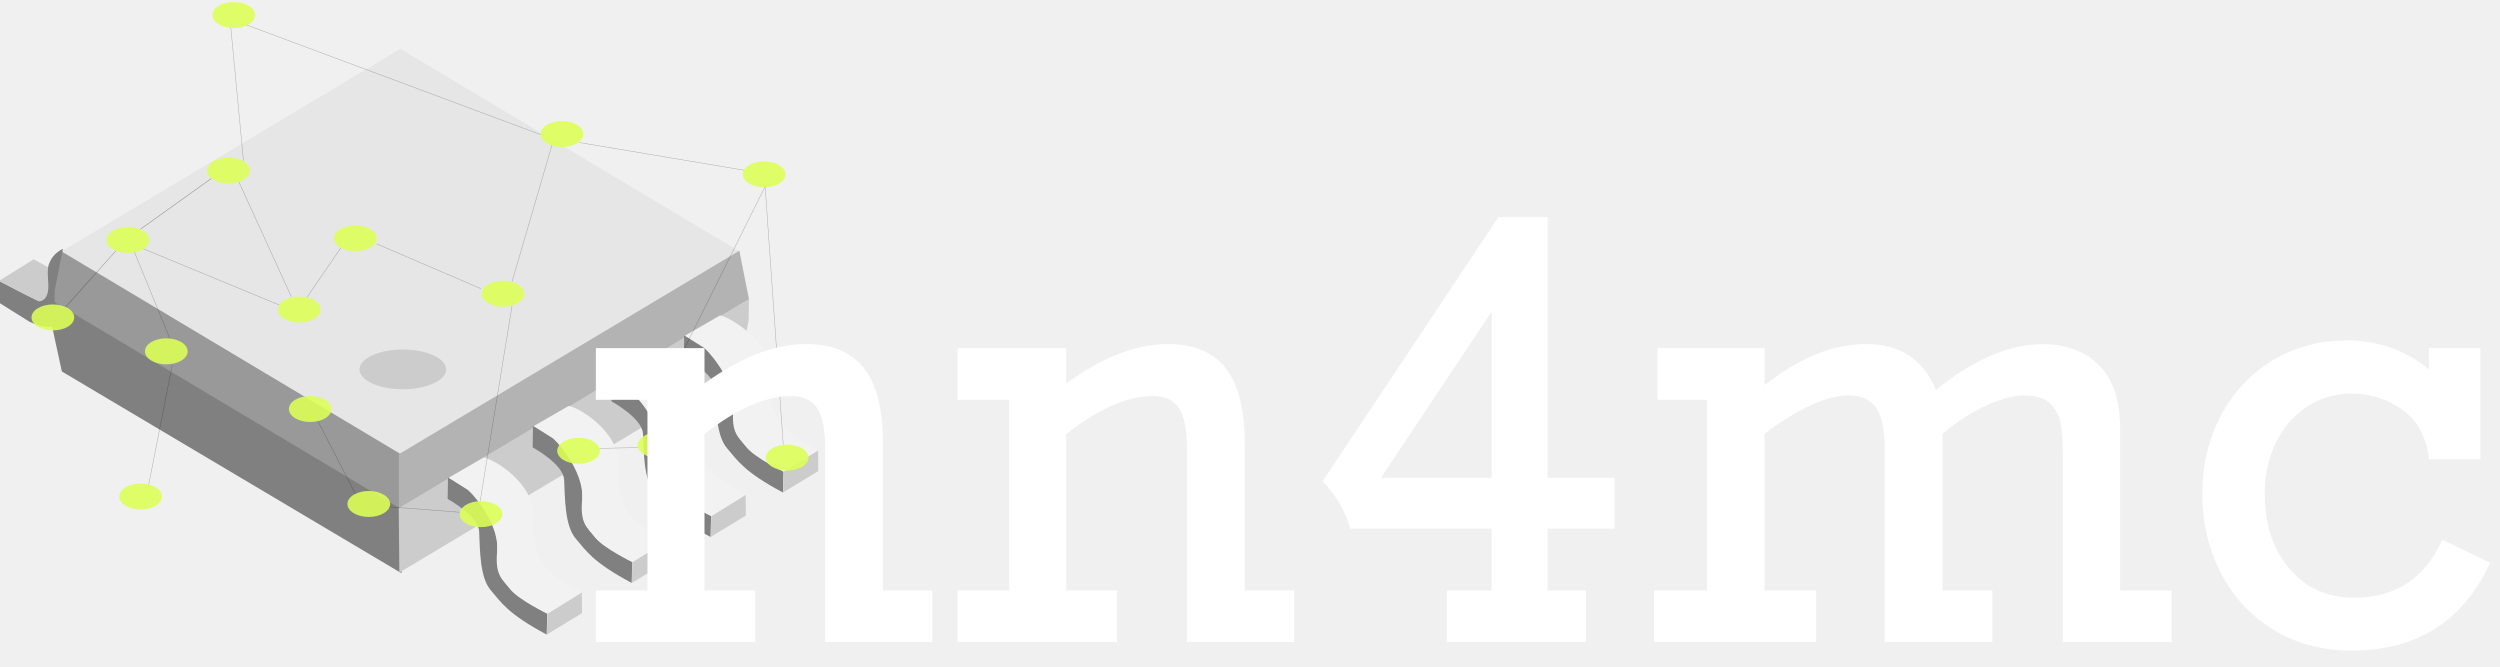
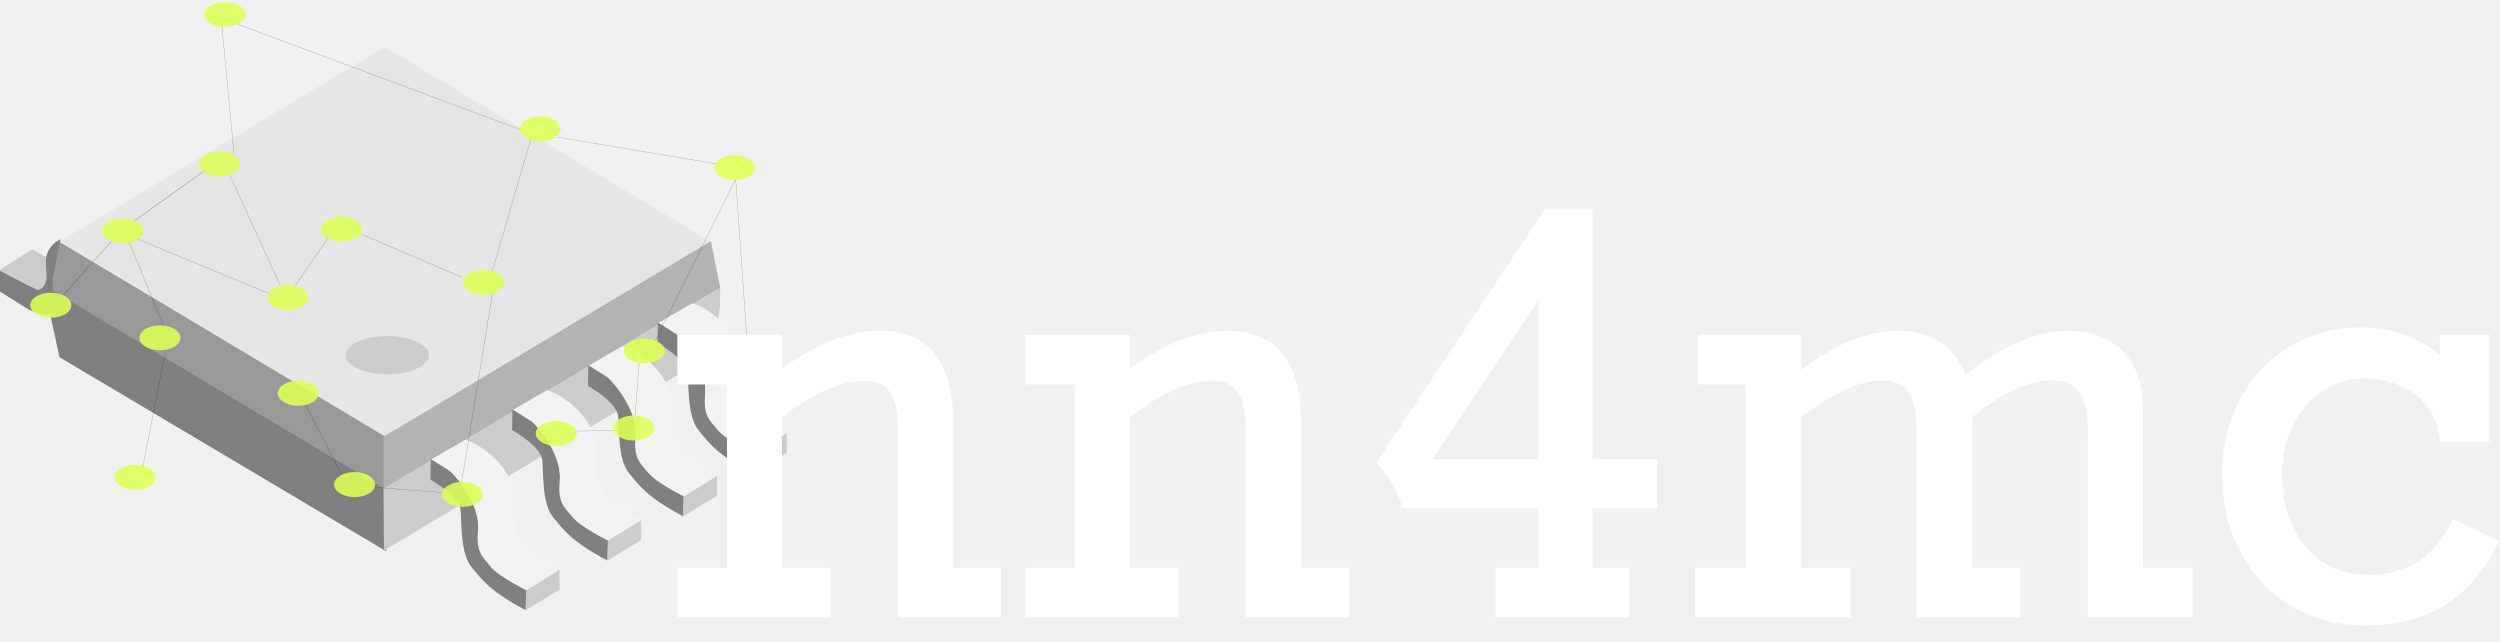
- <svg xmlns="http://www.w3.org/2000/svg" height="2000" width="7500" xml:space="preserve" viewBox="0 0 7500 2000" y="0px" x="0px" id="Layer_1" version="1.1">
+ <svg xmlns="http://www.w3.org/2000/svg" height="2000" width="7800" xml:space="preserve" viewBox="0 0 7800 2000" y="0px" x="0px" id="Layer_1" version="1.1">
  <defs id="defs95" />
  <style id="style2" type="text/css">
	.st0{fill-rule:evenodd;clip-rule:evenodd;fill:#E6E6E6;}
	.st1{fill-rule:evenodd;clip-rule:evenodd;fill:#999999;}
	.st2{fill-rule:evenodd;clip-rule:evenodd;fill:#B3B3B3;}
	.st3{fill-rule:evenodd;clip-rule:evenodd;fill:#808080;}
	.st4{fill-rule:evenodd;clip-rule:evenodd;fill:#CCCCCC;}
	.st5{fill-rule:evenodd;clip-rule:evenodd;fill:#F2F2F2;}
	.st6{fill:#CCCCCC;}
	
		.st7{fill-rule:evenodd;clip-rule:evenodd;fill:#CCCCCC;stroke:#000000;stroke-width:0.894;stroke-miterlimit:3.2;stroke-opacity:0.374;}
	.st8{opacity:0.43;fill:none;stroke:#000000;stroke-width:0.894;stroke-miterlimit:3.2;enable-background:new    ;}
	.st9{opacity:0.29;fill:none;stroke:#000000;stroke-width:0.894;stroke-miterlimit:3.2;enable-background:new    ;}
	.st10{opacity:0.879;fill:#DDFF55;enable-background:new    ;}
	.st11{fill:#FFB700;}
	.st12{fill:none;}
</style>
  <g transform="matrix(1.57584,0,0,1.568158,-91.85113,-479.913)" id="g74">
    <g transform="translate(0,-485.4334)" id="layer8">
	</g>
    <g transform="translate(0,-485.4334)" id="layer2">
	</g>
    <g transform="translate(0,-485.4334)" id="layer3">
	</g>
    <g transform="translate(0,-485.4334)" id="layer4">
	</g>
    <g transform="translate(0,-485.4334)" id="layer6">
	</g>
    <g transform="translate(0,-485.4334)" id="layer5">
      <g transform="matrix(1.117876,0,0,1.117876,-85.12749,-23.58649)" id="g4324">
        <g transform="translate(-228.2106,448.2342)" id="g4357">
          <path style="clip-rule:evenodd;fill:#e6e6e6;fill-rule:evenodd" d="m 459.34,712.26 578.95,-347.75 579.41,347.75 -579.72,347.96 z" class="st0" id="path4159" />
          <path style="clip-rule:evenodd;fill:#999999;fill-rule:evenodd" d="m 461.01,710.98 -18.08,84.03 596.87,357.35 v -93.83 z" class="st1" id="path4161" />
          <path style="clip-rule:evenodd;fill:#b3b3b3;fill-rule:evenodd" d="m 1035.86,1058.12 v 94.39 l 596.49,-357.61 -16.76,-84.97 z" class="st2" id="path4163" />
          <path style="clip-rule:evenodd;fill:#808080;fill-rule:evenodd" d="m 442.9,793.99 0.36,36.42 18.55,86.18 578.48,345.29 -0.09,-109.85 z" class="st3" id="path4165" />
          <path style="clip-rule:evenodd;fill:#cccccc;fill-rule:evenodd" d="m 1035.55,1150.45 1.04,110.27 579.11,-348.21 15.78,-84.08 0.49,-36.06 -583.96,350.58 z" class="st4" id="path4251" />
          <g transform="translate(202.8649,-164.5029)" id="g4173-0">
            <path style="clip-rule:evenodd;fill:#808080;fill-rule:evenodd" d="m 916.54,1262.69 c 0,1.93 -0.52,36.64 -0.52,36.64 0,0 52.36,28.49 53.61,55.46 1.46,31.67 0.97,78.73 19.74,100.62 17.91,20.89 28.47,40.09 95.3,75.94 l 0.89,-35.84 c 0,0 -50.62,-26.42 -63.86,-43.33 -13.24,-16.92 -20.15,-20.1 -20.69,-49.75 -0.55,-29.5 2.56,-64.88 -32.14,-101.76 -29.76,-31.63 -52.33,-37.98 -52.33,-37.98 z" class="st3" id="path4167-9" />
            <path style="clip-rule:evenodd;fill:#cccccc;fill-rule:evenodd" d="m 1085.82,1495.69 58.68,-36.64 0.26,35.67 -59.85,36.52 z" class="st4" id="path4169-3" />
            <path style="clip-rule:evenodd;fill:#f2f2f2;fill-rule:evenodd" d="m 917.58,1263.05 59.2,-34.34 c 5.02,-3.51 90.17,38.63 85.44,105.3 -4.59,64.7 24.29,88.72 48.53,105.58 l 33.82,19.47 -58.68,36.52 c 0,0 -48.4,-23.02 -63.42,-41.96 -15.02,-18.94 -25.83,-24.42 -22.2,-65.05 3.63,-40.63 -31.68,-87.9 -49.2,-104.35 z" class="st5" id="path4171-6" />
          </g>
          <g transform="translate(253.2928,-197.5444)" id="g4173-3-0">
            <path style="clip-rule:evenodd;fill:#808080;fill-rule:evenodd" d="m 1010.86,1207.39 c 0,1.93 -0.52,36.64 -0.52,36.64 0,0 52.36,28.49 53.61,55.46 1.46,31.67 0.97,78.73 19.74,100.62 17.91,20.89 28.47,40.09 95.3,75.94 l 0.89,-35.84 c 0,0 -50.62,-26.42 -63.86,-43.33 -13.24,-16.92 -20.15,-20.1 -20.69,-49.75 -0.55,-29.5 2.56,-64.88 -32.14,-101.76 -29.76,-31.62 -52.33,-37.98 -52.33,-37.98 z" class="st3" id="path4167-6-6" />
            <path style="clip-rule:evenodd;fill:#cccccc;fill-rule:evenodd" d="m 1180.14,1440.39 58.68,-36.64 0.26,35.67 -59.85,36.52 z" class="st4" id="path4169-7-2" />
            <path style="clip-rule:evenodd;fill:#f2f2f2;fill-rule:evenodd" d="m 1011.9,1207.75 59.2,-34.34 c 5.02,-3.51 90.17,38.63 85.44,105.29 -4.59,64.7 24.29,88.72 48.53,105.58 l 33.82,19.47 -58.68,36.52 c 0,0 -48.4,-23.02 -63.42,-41.96 -15.01,-18.94 -25.83,-24.42 -22.2,-65.05 3.63,-40.63 -31.68,-87.9 -49.2,-104.35 z" class="st5" id="path4171-5-6" />
          </g>
          <g transform="translate(343.0228,-255.4347)" id="g4173-3-3-9-8">
            <path style="clip-rule:evenodd;fill:#808080;fill-rule:evenodd" d="m 1178.69,1110.51 c 0,1.93 -0.52,36.64 -0.52,36.64 0,0 52.36,28.49 53.61,55.46 1.46,31.67 0.97,78.73 19.74,100.62 17.91,20.89 28.47,40.09 95.3,75.94 l 0.89,-35.84 c 0,0 -50.62,-26.42 -63.86,-43.33 -13.24,-16.92 -20.15,-20.1 -20.69,-49.75 -0.55,-29.5 2.56,-64.88 -32.14,-101.76 -29.76,-31.62 -52.33,-37.98 -52.33,-37.98 z" class="st3" id="path4167-6-5-1-7" />
            <path style="clip-rule:evenodd;fill:#cccccc;fill-rule:evenodd" d="m 1347.97,1343.51 58.68,-36.64 0.26,35.67 -59.85,36.52 z" class="st4" id="path4169-7-6-2-9" />
            <path style="clip-rule:evenodd;fill:#f2f2f2;fill-rule:evenodd" d="m 1179.73,1110.88 59.2,-34.34 c 5.02,-3.51 90.17,38.63 85.44,105.3 -4.59,64.7 24.29,88.72 48.53,105.58 l 33.82,19.47 -58.68,36.52 c 0,0 -48.4,-23.02 -63.42,-41.96 -15.02,-18.94 -25.83,-24.42 -22.2,-65.05 3.64,-40.63 -31.68,-87.9 -49.2,-104.35 z" class="st5" id="path4171-5-2-7-2" />
          </g>
          <g transform="translate(300.0799,-226.9741)" id="g4173-3-3-9-8-0">
            <path style="clip-rule:evenodd;fill:#808080;fill-rule:evenodd" d="m 1098.37,1158.14 c 0,1.93 -0.52,36.64 -0.52,36.64 0,0 52.36,28.49 53.61,55.46 1.46,31.67 0.97,78.73 19.74,100.62 17.91,20.89 28.47,40.09 95.3,75.94 l 0.89,-35.84 c 0,0 -50.62,-26.42 -63.86,-43.33 -13.24,-16.92 -20.15,-20.1 -20.69,-49.75 -0.55,-29.5 2.56,-64.88 -32.14,-101.76 -29.76,-31.62 -52.33,-37.98 -52.33,-37.98 z" class="st3" id="path4167-6-5-1-7-2" />
            <path style="clip-rule:evenodd;fill:#cccccc;fill-rule:evenodd" d="m 1267.65,1391.14 58.68,-36.64 0.26,35.67 -59.85,36.52 z" class="st4" id="path4169-7-6-2-9-3" />
            <path style="clip-rule:evenodd;fill:#f2f2f2;fill-rule:evenodd" d="m 1099.41,1158.5 59.2,-34.34 c 5.02,-3.51 90.17,38.63 85.44,105.29 -4.59,64.7 24.29,88.72 48.53,105.58 l 33.82,19.47 -58.68,36.52 c 0,0 -48.4,-23.02 -63.42,-41.96 -15.02,-18.94 -25.83,-24.42 -22.2,-65.05 3.63,-40.63 -31.68,-87.9 -49.2,-104.35 z" class="st5" id="path4171-5-2-7-2-7" />
          </g>
          <path style="clip-rule:evenodd;fill:#808080;fill-rule:evenodd" d="m 463.73,706.68 -14.02,70.61 -0.52,35.06 4.15,19.83 c 0,0 -2.86,19.1 -46.73,-0.73 l -51.41,-32.4 -0.78,-38.21 c 0,0 64.87,35.97 69.06,34.1 0,0 19.47,-1.21 13.24,-43.53 0.01,0.01 -1.81,-31.19 27.01,-44.73 z" class="st3" id="path4330-5" />
          <path style="clip-rule:evenodd;fill:#cccccc;fill-rule:evenodd" d="m 439.2,738.72 -25.31,-14.15 -59.46,37.24 67.89,34.82 c 0,0 18.69,1.33 16.36,-31.07 -2.34,-32.4 0.52,-26.84 0.52,-26.84 z" class="st4" id="path4332-9" />
        </g>
        <ellipse style="fill:#cccccc" ry="34" rx="73.74" cy="1361.27" cx="814.3" class="st6" id="path4382" />
      </g>
      <path style="clip-rule:evenodd;fill:#cccccc;fill-rule:evenodd;stroke:#000000;stroke-width:0.894;stroke-miterlimit:3.2;stroke-opacity:0.374" d="m 182.75,1379.28 96.36,-108.13" class="st7" id="path4671" />
      <path style="opacity:0.43;fill:none;stroke:#000000;stroke-width:0.894;stroke-miterlimit:3.2;enable-background:new" d="M 325.55,1230.06 460.8,1132.74" class="st8" id="path4673" />
      <path style="opacity:0.29;fill:none;stroke:#000000;stroke-width:0.894;stroke-miterlimit:3.2;enable-background:new" d="M 521.78,1099.1 497.56,842.95" class="st9" id="path4675" />
      <path style="opacity:0.29;fill:none;stroke:#000000;stroke-width:0.894;stroke-miterlimit:3.2;enable-background:new" d="m 527.52,839.13 563.15,211.03" class="st9" id="path4677" />
      <path style="opacity:0.29;fill:none;stroke:#000000;stroke-width:0.894;stroke-miterlimit:3.2;enable-background:new" d="m 1160.87,1064.12 316.67,53.43" class="st9" id="path4679" />
      <path style="opacity:0.29;fill:none;stroke:#000000;stroke-width:0.894;stroke-miterlimit:3.2;enable-background:new" d="m 1355.01,1470.7 159.89,-322.5 34.47,493.97" class="st9" id="path4681" />
      <path style="opacity:0.29;fill:none;stroke:#000000;stroke-width:0.894;stroke-miterlimit:3.2;enable-background:new" d="m 1323.61,1513.71 -8,105.33" class="st9" id="path4683" />
      <path style="opacity:0.29;fill:none;stroke:#000000;stroke-width:0.894;stroke-miterlimit:3.2;enable-background:new" d="m 1272.92,1647.71 -73.88,1.53" class="st9" id="path4685" />
      <path style="opacity:0.29;fill:none;stroke:#000000;stroke-width:0.894;stroke-miterlimit:3.2;enable-background:new" d="m 1109.15,1068.89 -75.94,261.12" class="st9" id="path4687" />
      <path style="opacity:0.29;fill:none;stroke:#000000;stroke-width:0.894;stroke-miterlimit:3.2;enable-background:new" d="m 775.44,1258.14 198.66,85.64" class="st9" id="path4689" />
      <path style="opacity:0.29;fill:none;stroke:#000000;stroke-width:0.894;stroke-miterlimit:3.2;enable-background:new" d="m 707.31,1265.4 -64.85,95.19" class="st9" id="path4691" />
      <path style="opacity:0.29;fill:none;stroke:#000000;stroke-width:0.894;stroke-miterlimit:3.2;enable-background:new" d="m 327.22,1265.78 263.11,109.34" class="st9" id="path4693" />
      <path style="opacity:0.29;fill:none;stroke:#000000;stroke-width:0.894;stroke-miterlimit:3.2;enable-background:new" d="M 512.75,1138.86 612.9,1359.07" class="st9" id="path4695" />
      <path style="opacity:0.29;fill:none;stroke:#000000;stroke-width:0.894;stroke-miterlimit:3.2;enable-background:new" d="m 314.08,1273.43 67.32,165.16" class="st9" id="path4697" />
      <path style="opacity:0.29;fill:none;stroke:#000000;stroke-width:0.894;stroke-miterlimit:3.2;enable-background:new" d="m 386.32,1489.05 -44.95,229.77" class="st9" id="path4699" />
      <path style="opacity:0.29;fill:none;stroke:#000000;stroke-width:0.894;stroke-miterlimit:3.2;enable-background:new" d="m 663.18,1596.67 71.83,139.64" class="st9" id="path4701" />
      <path style="opacity:0.29;fill:none;stroke:#000000;stroke-width:0.894;stroke-miterlimit:3.2;enable-background:new" d="m 800.17,1761.06 133.5,10.42" class="st9" id="path4703" />
      <path style="opacity:0.29;fill:none;stroke:#000000;stroke-width:0.894;stroke-miterlimit:3.2;enable-background:new" d="m 1033.21,1375.89 -60.85,374.38" class="st9" id="path4705" />
      <ellipse style="opacity:0.879;fill:#ddff55;enable-background:new" ry="24.87" rx="40.63" cy="1250.61" cx="301.75" class="st10" id="path4404" />
      <ellipse style="opacity:0.879;fill:#ddff55;enable-background:new" ry="24.87" rx="40.63" cy="1247.36" cx="734.78" class="st10" id="path4404-2" />
      <ellipse style="opacity:0.879;fill:#ddff55;enable-background:new" ry="24.87" rx="40.63" cy="1117.6" cx="493.3" class="st10" id="path4404-2-2" />
      <ellipse style="opacity:0.879;fill:#ddff55;enable-background:new" ry="24.87" rx="40.63" cy="1047.84" cx="1128.15" class="st10" id="path4404-2-2-8" />
      <ellipse style="opacity:0.879;fill:#ddff55;enable-background:new" ry="24.87" rx="40.63" cy="1353.33" cx="1015.74" class="st10" id="path4404-2-2-8-9" />
      <ellipse style="opacity:0.879;fill:#ddff55;enable-background:new" ry="24.87" rx="40.63" cy="820.3" cx="503.24" class="st10" id="path4404-2-2-8-9-7" />
      <ellipse style="opacity:0.879;fill:#ddff55;enable-background:new" ry="24.87" rx="40.63" cy="1653.94" cx="1159.7" class="st10" id="path4404-2-2-8-9-7-3" />
      <ellipse style="opacity:0.879;fill:#ddff55;enable-background:new" ry="24.87" rx="40.63" cy="1775.05" cx="973.94" class="st10" id="path4404-2-2-8-9-7-3-6" />
      <ellipse style="opacity:0.879;fill:#ddff55;enable-background:new" ry="24.87" rx="40.63" cy="1489.58" cx="1333.84" class="st10" id="path4404-2-2-8-9-7-3-6-1" />
      <ellipse style="opacity:0.879;fill:#ddff55;enable-background:new" ry="24.87" rx="40.63" cy="1666.92" cx="1556.75" class="st10" id="path4404-2-2-8-9-7-3-6-1-2" />
      <ellipse style="opacity:0.879;fill:#ddff55;enable-background:new" ry="24.87" rx="40.63" cy="1643.13" cx="1312.94" class="st10" id="path4404-2-2-8-9-7-3-6-1-2-9" />
      <ellipse style="opacity:0.879;fill:#ddff55;enable-background:new" ry="24.87" rx="40.63" cy="1383.61" cx="627.98" class="st10" id="path4404-2-2-8-9-7-3-6-1-2-9-3" />
      <ellipse style="opacity:0.879;fill:#ddff55;enable-background:new" ry="24.87" rx="40.63" cy="1398.75" cx="158.95" class="st10" id="path4404-2-2-8-9-7-3-6-1-2-9-3-1" />
      <ellipse style="opacity:0.879;fill:#ddff55;enable-background:new" ry="24.87" rx="40.63" cy="1741.37" cx="325.93" class="st10" id="path4404-2-2-8-9-7-3-6-1-2-9-3-1-9" />
      <ellipse style="opacity:0.879;fill:#ddff55;enable-background:new" ry="24.87" rx="40.63" cy="1463.63" cx="374.89" class="st10" id="path4404-2-2-8-9-7-3-6-1-2-9-3-1-9-4" />
      <ellipse style="opacity:0.879;fill:#ddff55;enable-background:new" ry="24.87" rx="40.63" cy="1755.59" cx="760.33" class="st10" id="path4404-2-2-8-9-7-3-6-1-2-9-3-1-9-4-7" />
      <ellipse style="opacity:0.879;fill:#ddff55;enable-background:new" ry="24.87" rx="40.63" cy="1573.92" cx="648.87" class="st10" id="path4404-2-2-8-9-7-3-6-1-2-9-3-1-9-4-7-8" />
      <ellipse style="opacity:0.879;fill:#ddff55;enable-background:new" ry="24.87" rx="40.63" cy="1124.96" cx="1512.99" class="st10" id="path4404-2-2-8-9-7-3-6-1-2-9-3-1-9-4-7-8-4" />
    </g>
    <g transform="translate(0,-485.4334)" id="layer7">
	</g>
  </g>
-   <g style="fill:#5dffff;fill-opacity:1" transform="matrix(1.346065,0,0,1.346065,-541.3351,-319.5326)" id="g86">
+   <g style="fill:#5dffff;fill-opacity:1" transform="matrix(1.346065,0,0,1.346065,-215.4661,-319.5326)" id="g86">
    <path style="fill:#ffffff;fill-opacity:1" id="path76" d="m 2370.139,1227.454 v 326.12 h 110 v 114.64 h -238.97 v -432.74 c 0,-41.16 -5.92,-70.67 -17.75,-88.55 -11.83,-17.88 -31.22,-26.81 -58.19,-26.81 -57.28,0 -121.59,28.28 -192.97,84.83 v 348.64 h 113 v 114.64 h -355.09 v -114.64 h 115 v -425.1 h -115 v -115.26 h 242.09 v 78.91 c 80.11,-58.59 155.45,-87.91 226.02,-87.91 58.53,0 101.8,18.09 129.83,54.25 28.01,36.17 42.03,92.5 42.03,168.98 z" class="st11" />
    <path style="fill:#ffffff;fill-opacity:1" id="path78" d="m 3176.399,1227.454 v 326.12 h 110 v 114.64 h -238.97 v -432.74 c 0,-41.16 -5.92,-70.67 -17.75,-88.55 -11.83,-17.88 -31.22,-26.81 -58.19,-26.81 -57.28,0 -121.59,28.28 -192.97,84.83 v 348.64 h 113 v 114.64 h -355.09 v -114.64 h 115 v -425.1 h -115 v -115.26 h 242.09 v 78.91 c 80.11,-58.59 155.45,-87.91 226.02,-87.91 58.53,0 101.8,18.09 129.83,54.25 28.02,36.17 42.03,92.5 42.03,168.98 z" class="st11" />
    <path style="fill:#ffffff;fill-opacity:1" id="path80" d="m 4000.699,1302.224 v 113.39 h -149.39 v 137.97 h 85.39 v 114.64 h -310 v -114.64 h 100 v -137.97 h -315.31 c -12.05,-41.53 -32.61,-76.62 -61.69,-105.28 l 391.94,-589.11 h 109.67 v 581 z m -274,0 V 931.924 l -246.78,370.3 z" class="st11" />
    <path style="fill:#ffffff;fill-opacity:1" id="path82" d="m 4206.639,1553.584 v -425.1 h -110.52 v -115.26 h 238.86 v 82.66 c 76.83,-61.09 152.2,-91.66 226.12,-91.66 75.58,0 127.5,34.09 155.75,102.25 83.88,-67.97 163,-101.97 237.34,-101.97 52.73,0 94.78,15.59 126.14,46.75 31.34,31.16 47.03,78.94 47.03,143.34 v 358.98 h 115 v 114.64 h -242.73 v -415.3 c 0,-28.67 -1.47,-51.95 -4.38,-69.83 -2.91,-17.88 -10.5,-33.06 -22.75,-45.53 -12.25,-12.47 -31.67,-18.7 -58.27,-18.7 -23.69,0 -51.33,7.08 -82.91,21.2 -31.59,14.14 -64.83,35.34 -99.73,63.62 v 349.89 h 111 v 114.64 h -239.97 v -431.5 c 0,-41.98 -6.33,-72.12 -18.98,-90.42 -12.66,-18.28 -33.52,-27.44 -62.56,-27.44 -47.31,0 -109.34,28.28 -186.11,84.83 v 349.89 h 115 v 114.64 h -361.34 v -114.62 z" class="st11" />
    <path style="fill:#ffffff;fill-opacity:1" id="path84" d="m 5815.559,1060.914 v -47.69 h 114.64 v 248 h -114.58 c -4.98,-47.62 -24.08,-83.97 -57.28,-109.03 -33.22,-25.06 -71.61,-37.59 -115.19,-37.59 -37.38,0 -70.89,9.97 -100.58,29.88 -29.69,19.91 -52.61,46.88 -68.8,80.89 -16.19,34.01 -24.28,71.14 -24.28,111.38 0,68.47 18.27,124.38 54.81,167.72 36.54,43.34 84.72,65.02 144.53,65.02 92.59,0 158,-43.08 196.22,-129.25 l 107.14,51.14 c -60.22,130.58 -163.22,195.86 -308.98,195.86 -65.2,0 -123.14,-15.36 -173.8,-46.06 -50.67,-30.72 -89.81,-72.84 -117.44,-126.38 -27.63,-53.54 -41.42,-112.89 -41.42,-178.05 0,-63.91 14,-122 42.03,-174.3 28.02,-52.28 66.52,-93.06 115.5,-122.33 48.98,-29.25 103.58,-43.89 163.78,-43.89 71.4,-0.01 132.64,21.55 183.7,64.68 z" class="st11" />
  </g>
  <rect style="fill:none" id="rect88" height="65.41" width="56.69" class="st12" y="1089.26" x="1441" />
  <rect style="fill:none" id="rect90" height="0" width="0" class="st12" y="-881.67" x="3189.55" />
</svg>
